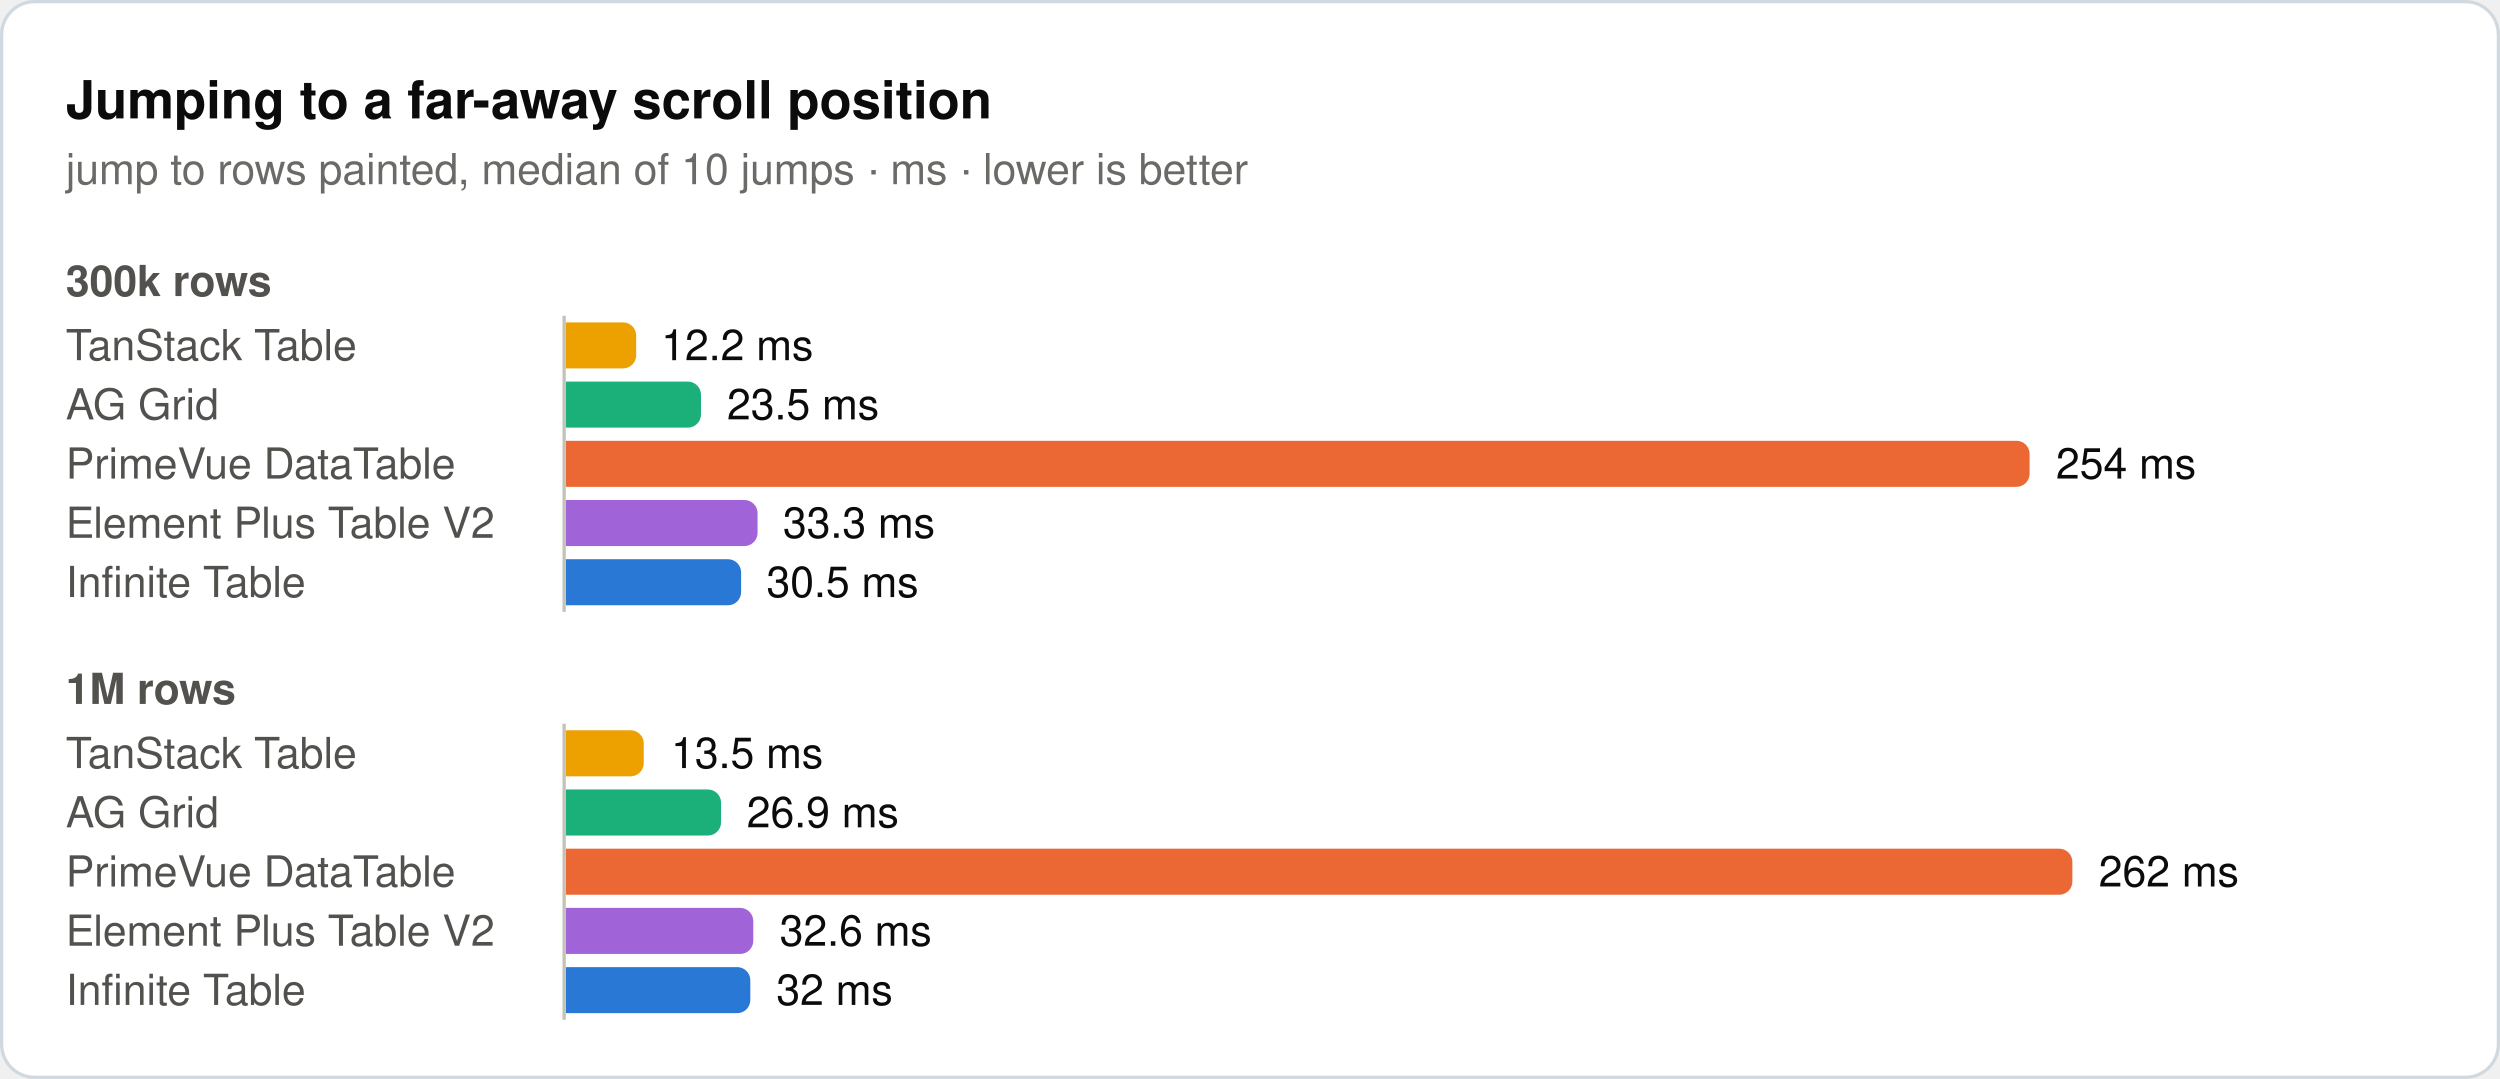
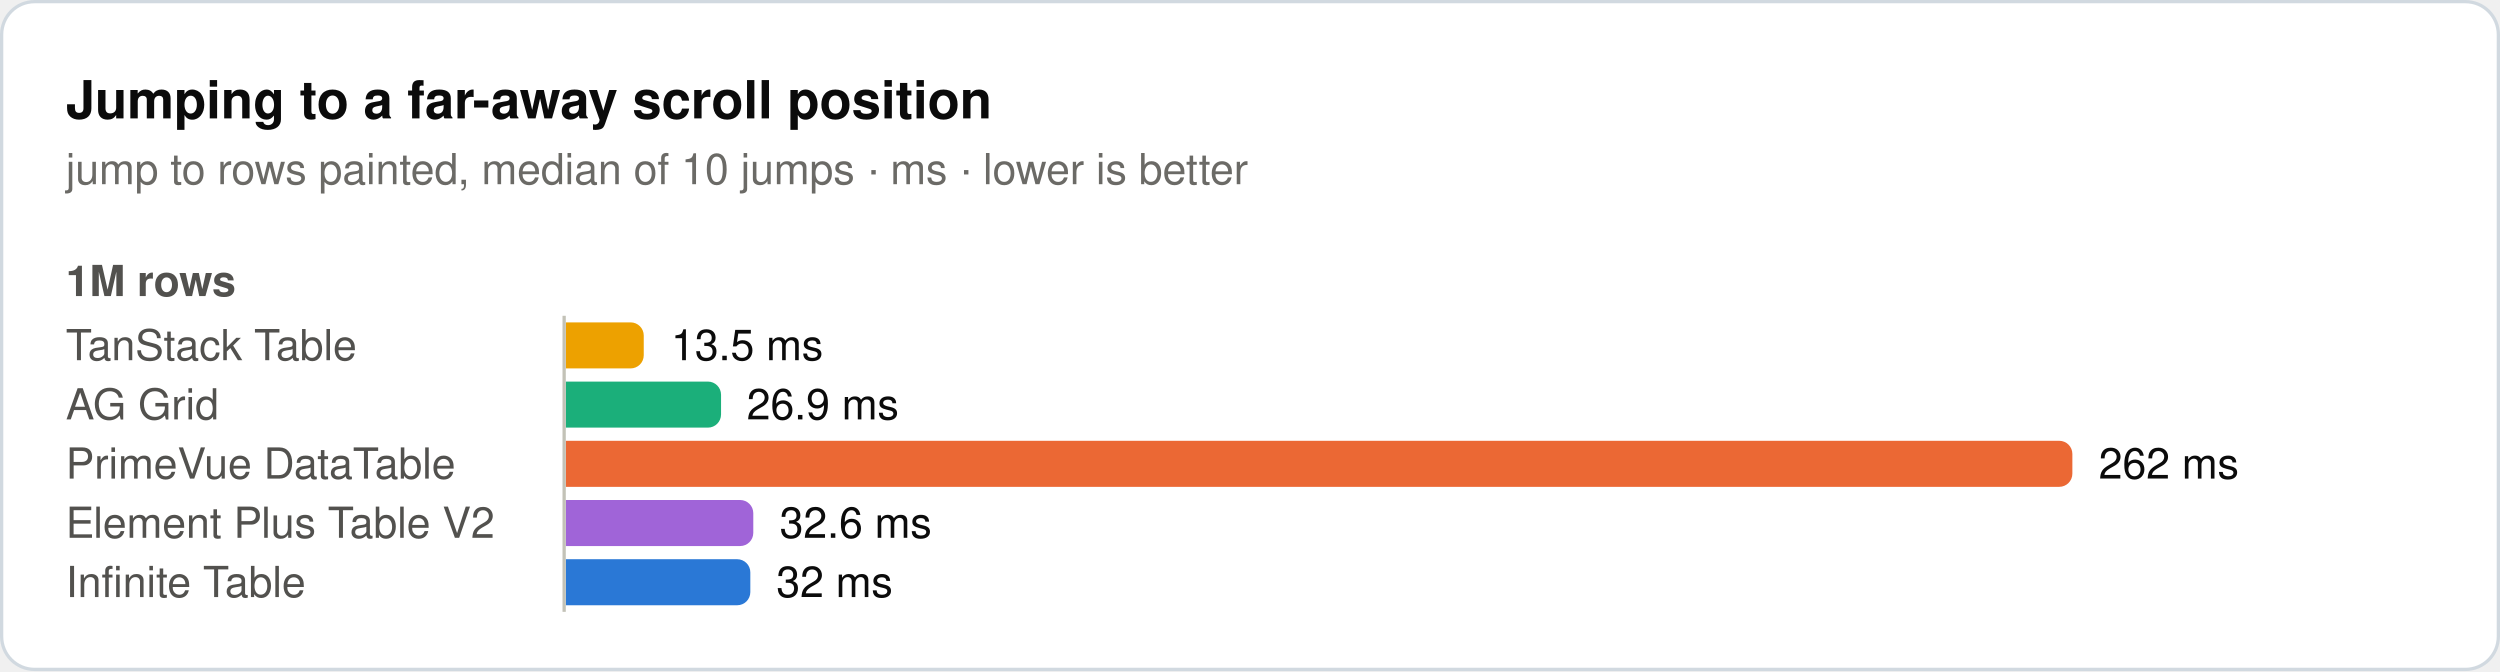
- <svg xmlns="http://www.w3.org/2000/svg" width="760" height="328" viewBox="0 0 760 328" role="img">
-   <rect x="0.5" y="0.5" width="759" height="327" rx="10" fill="#ffffff" stroke="#d1d9e0" />
+ <svg xmlns="http://www.w3.org/2000/svg" width="760" height="204" viewBox="0 0 760 204" role="img">
+   <rect x="0.5" y="0.5" width="759" height="203" rx="10" fill="#ffffff" stroke="#d1d9e0" />
  <text x="20" y="36" font-family="system-ui, -apple-system, 'Segoe UI', Helvetica, Arial, sans-serif" font-size="16" font-weight="600" fill="#0b0b0b">Jumping to a far-away scroll position</text>
  <text x="20" y="56" font-family="system-ui, -apple-system, 'Segoe UI', Helvetica, Arial, sans-serif" font-size="13" fill="#6b6a66">jump to rows painted, median of 10 jumps · ms · lower is better</text>
-   <text x="20" y="90" font-family="system-ui, -apple-system, 'Segoe UI', Helvetica, Arial, sans-serif" font-size="13" font-weight="600" fill="#52514e">300k rows</text>
+   <text x="20" y="90" font-family="system-ui, -apple-system, 'Segoe UI', Helvetica, Arial, sans-serif" font-size="13" font-weight="600" fill="#52514e">1M rows</text>
  <text x="20" y="109.5" font-family="system-ui, -apple-system, 'Segoe UI', Helvetica, Arial, sans-serif" font-size="13" fill="#52514e">TanStack Table</text>
-   <path d="M172,98H189.4a4,4 0 0 1 4,4V108a4,4 0 0 1 -4,4H172Z" fill="#eda100" />
-   <text x="201" y="109.5" font-family="system-ui, -apple-system, 'Segoe UI', Helvetica, Arial, sans-serif" font-size="13" fill="#0b0b0b">12.2 ms</text>
+   <path d="M172,98H191.7a4,4 0 0 1 4,4V108a4,4 0 0 1 -4,4H172Z" fill="#eda100" />
+   <text x="204" y="109.5" font-family="system-ui, -apple-system, 'Segoe UI', Helvetica, Arial, sans-serif" font-size="13" fill="#0b0b0b">13.5 ms</text>
  <text x="20" y="127.5" font-family="system-ui, -apple-system, 'Segoe UI', Helvetica, Arial, sans-serif" font-size="13" fill="#52514e">AG Grid</text>
-   <path d="M172,116H209.1a4,4 0 0 1 4,4V126a4,4 0 0 1 -4,4H172Z" fill="#1baf7a" />
-   <text x="221" y="127.5" font-family="system-ui, -apple-system, 'Segoe UI', Helvetica, Arial, sans-serif" font-size="13" fill="#0b0b0b">23.5 ms</text>
+   <path d="M172,116H215.2a4,4 0 0 1 4,4V126a4,4 0 0 1 -4,4H172Z" fill="#1baf7a" />
+   <text x="227" y="127.5" font-family="system-ui, -apple-system, 'Segoe UI', Helvetica, Arial, sans-serif" font-size="13" fill="#0b0b0b">26.9 ms</text>
  <text x="20" y="145.5" font-family="system-ui, -apple-system, 'Segoe UI', Helvetica, Arial, sans-serif" font-size="13" fill="#52514e">PrimeVue DataTable</text>
-   <path d="M172,134H613a4,4 0 0 1 4,4V144a4,4 0 0 1 -4,4H172Z" fill="#eb6834" />
-   <text x="625" y="145.5" font-family="system-ui, -apple-system, 'Segoe UI', Helvetica, Arial, sans-serif" font-size="13" fill="#0b0b0b">254 ms</text>
+   <path d="M172,134H626a4,4 0 0 1 4,4V144a4,4 0 0 1 -4,4H172Z" fill="#eb6834" />
+   <text x="638" y="145.5" font-family="system-ui, -apple-system, 'Segoe UI', Helvetica, Arial, sans-serif" font-size="13" fill="#0b0b0b">262 ms</text>
  <text x="20" y="163.5" font-family="system-ui, -apple-system, 'Segoe UI', Helvetica, Arial, sans-serif" font-size="13" fill="#52514e">Element Plus Table V2</text>
-   <path d="M172,152H226.3a4,4 0 0 1 4,4V162a4,4 0 0 1 -4,4H172Z" fill="#a064d8" />
-   <text x="238" y="163.5" font-family="system-ui, -apple-system, 'Segoe UI', Helvetica, Arial, sans-serif" font-size="13" fill="#0b0b0b">33.3 ms</text>
+   <path d="M172,152H225a4,4 0 0 1 4,4V162a4,4 0 0 1 -4,4H172Z" fill="#a064d8" />
+   <text x="237" y="163.5" font-family="system-ui, -apple-system, 'Segoe UI', Helvetica, Arial, sans-serif" font-size="13" fill="#0b0b0b">32.6 ms</text>
  <text x="20" y="181.5" font-family="system-ui, -apple-system, 'Segoe UI', Helvetica, Arial, sans-serif" font-size="13" fill="#52514e">Infinite Table</text>
-   <path d="M172,170H221.3a4,4 0 0 1 4,4V180a4,4 0 0 1 -4,4H172Z" fill="#2a78d6" />
-   <text x="233" y="181.5" font-family="system-ui, -apple-system, 'Segoe UI', Helvetica, Arial, sans-serif" font-size="13" fill="#0b0b0b">30.5 ms</text>
+   <path d="M172,170H224.1a4,4 0 0 1 4,4V180a4,4 0 0 1 -4,4H172Z" fill="#2a78d6" />
+   <text x="236" y="181.5" font-family="system-ui, -apple-system, 'Segoe UI', Helvetica, Arial, sans-serif" font-size="13" fill="#0b0b0b">32 ms</text>
  <line x1="171.5" y1="96" x2="171.5" y2="186" stroke="#c3c2b7" stroke-width="1" />
-   <text x="20" y="214" font-family="system-ui, -apple-system, 'Segoe UI', Helvetica, Arial, sans-serif" font-size="13" font-weight="600" fill="#52514e">1M rows</text>
-   <text x="20" y="233.5" font-family="system-ui, -apple-system, 'Segoe UI', Helvetica, Arial, sans-serif" font-size="13" fill="#52514e">TanStack Table</text>
-   <path d="M172,222H191.7a4,4 0 0 1 4,4V232a4,4 0 0 1 -4,4H172Z" fill="#eda100" />
-   <text x="204" y="233.5" font-family="system-ui, -apple-system, 'Segoe UI', Helvetica, Arial, sans-serif" font-size="13" fill="#0b0b0b">13.5 ms</text>
-   <text x="20" y="251.5" font-family="system-ui, -apple-system, 'Segoe UI', Helvetica, Arial, sans-serif" font-size="13" fill="#52514e">AG Grid</text>
-   <path d="M172,240H215.2a4,4 0 0 1 4,4V250a4,4 0 0 1 -4,4H172Z" fill="#1baf7a" />
-   <text x="227" y="251.5" font-family="system-ui, -apple-system, 'Segoe UI', Helvetica, Arial, sans-serif" font-size="13" fill="#0b0b0b">26.9 ms</text>
-   <text x="20" y="269.5" font-family="system-ui, -apple-system, 'Segoe UI', Helvetica, Arial, sans-serif" font-size="13" fill="#52514e">PrimeVue DataTable</text>
-   <path d="M172,258H626a4,4 0 0 1 4,4V268a4,4 0 0 1 -4,4H172Z" fill="#eb6834" />
-   <text x="638" y="269.5" font-family="system-ui, -apple-system, 'Segoe UI', Helvetica, Arial, sans-serif" font-size="13" fill="#0b0b0b">262 ms</text>
-   <text x="20" y="287.5" font-family="system-ui, -apple-system, 'Segoe UI', Helvetica, Arial, sans-serif" font-size="13" fill="#52514e">Element Plus Table V2</text>
-   <path d="M172,276H225a4,4 0 0 1 4,4V286a4,4 0 0 1 -4,4H172Z" fill="#a064d8" />
-   <text x="237" y="287.5" font-family="system-ui, -apple-system, 'Segoe UI', Helvetica, Arial, sans-serif" font-size="13" fill="#0b0b0b">32.6 ms</text>
-   <text x="20" y="305.5" font-family="system-ui, -apple-system, 'Segoe UI', Helvetica, Arial, sans-serif" font-size="13" fill="#52514e">Infinite Table</text>
-   <path d="M172,294H224.1a4,4 0 0 1 4,4V304a4,4 0 0 1 -4,4H172Z" fill="#2a78d6" />
-   <text x="236" y="305.5" font-family="system-ui, -apple-system, 'Segoe UI', Helvetica, Arial, sans-serif" font-size="13" fill="#0b0b0b">32 ms</text>
-   <line x1="171.5" y1="220" x2="171.5" y2="310" stroke="#c3c2b7" stroke-width="1" />
</svg>
